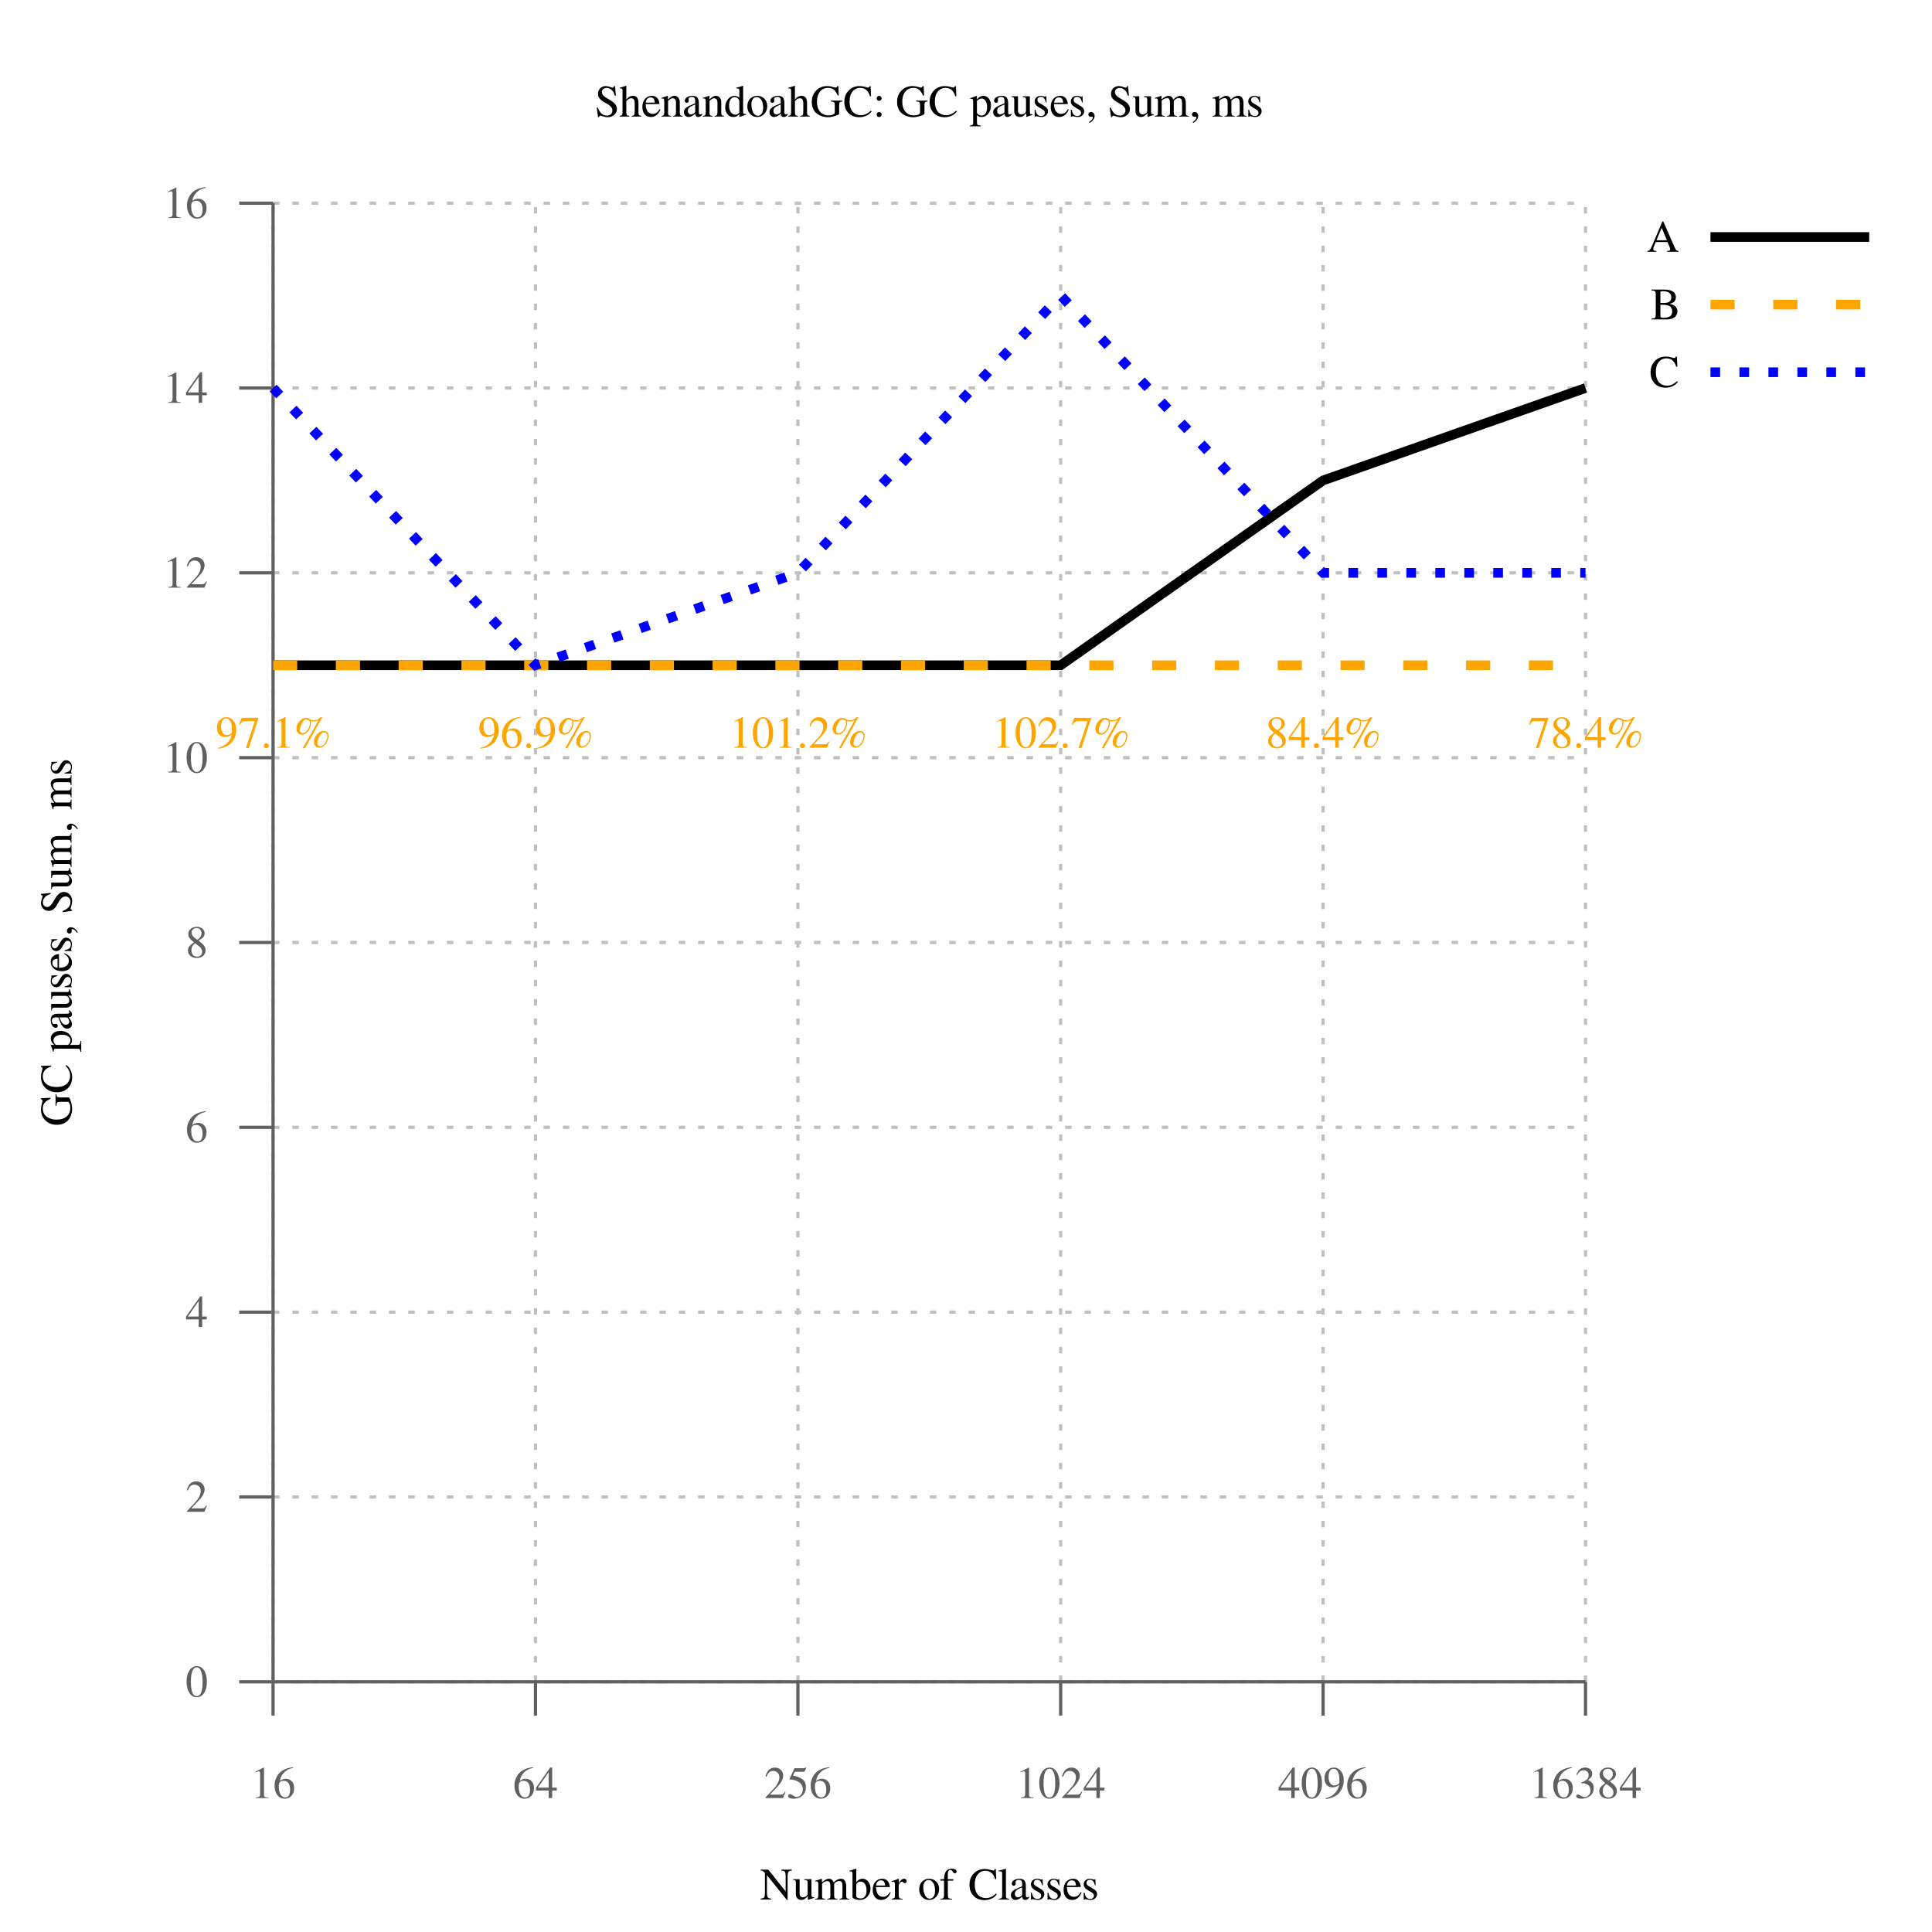
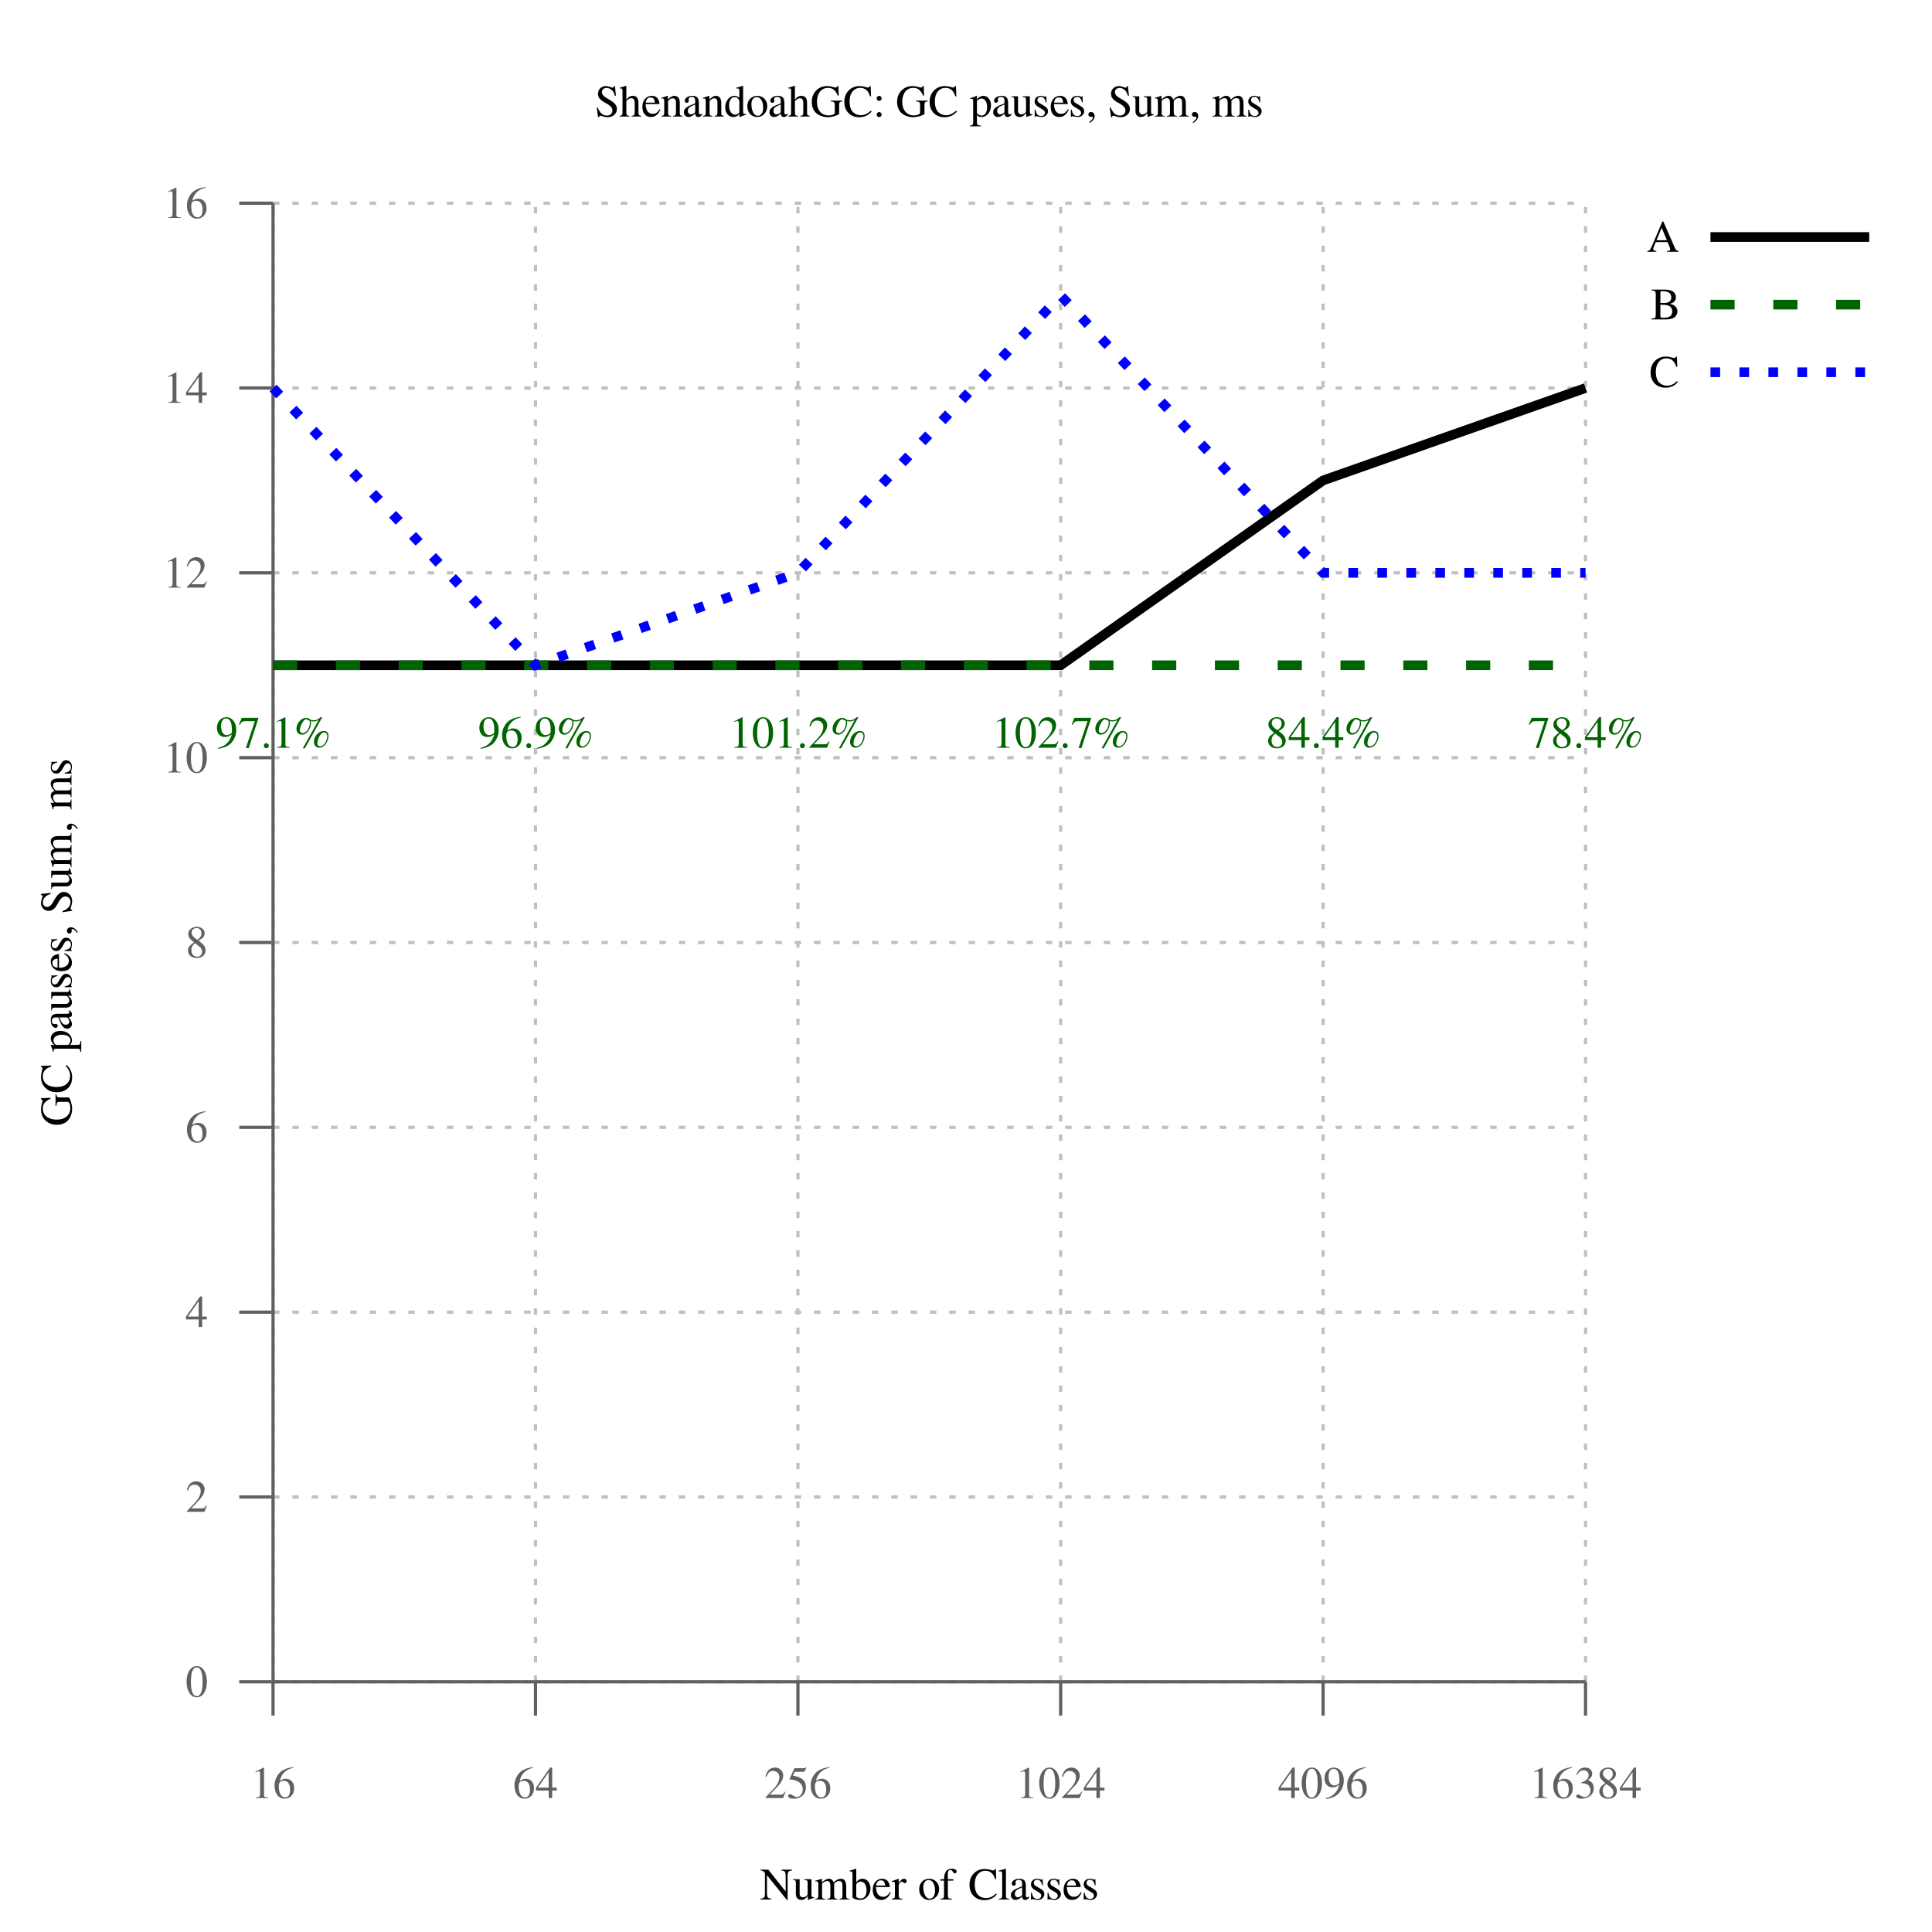
<svg xmlns="http://www.w3.org/2000/svg" xmlns:xlink="http://www.w3.org/1999/xlink" width="600" height="600" viewBox="0 0 600 600">
  <g id="gnuplot_canvas">
    <rect x="0" y="0" width="600" height="600" fill="#ffffff" />
    <defs>
      <circle id="gpDot" r="0.5" stroke-width="0.5" stroke="currentColor" />
      <path id="gpPt0" stroke-width="0.190" stroke="currentColor" d="M-1,0 h2 M0,-1 v2" />
      <path id="gpPt1" stroke-width="0.190" stroke="currentColor" d="M-1,-1 L1,1 M1,-1 L-1,1" />
      <path id="gpPt2" stroke-width="0.190" stroke="currentColor" d="M-1,0 L1,0 M0,-1 L0,1 M-1,-1 L1,1 M-1,1 L1,-1" />
      <rect id="gpPt3" stroke-width="0.190" stroke="currentColor" x="-1" y="-1" width="2" height="2" />
      <rect id="gpPt4" stroke-width="0.190" stroke="currentColor" fill="currentColor" x="-1" y="-1" width="2" height="2" />
      <circle id="gpPt5" stroke-width="0.190" stroke="currentColor" cx="0" cy="0" r="1" />
      <use xlink:href="#gpPt5" id="gpPt6" fill="currentColor" stroke="none" />
      <path id="gpPt7" stroke-width="0.190" stroke="currentColor" d="M0,-1.33 L-1.33,0.67 L1.33,0.67 z" />
      <use xlink:href="#gpPt7" id="gpPt8" fill="currentColor" stroke="none" />
      <use xlink:href="#gpPt7" id="gpPt9" stroke="currentColor" transform="rotate(180)" />
      <use xlink:href="#gpPt9" id="gpPt10" fill="currentColor" stroke="none" />
      <use xlink:href="#gpPt3" id="gpPt11" stroke="currentColor" transform="rotate(45)" />
      <use xlink:href="#gpPt11" id="gpPt12" fill="currentColor" stroke="none" />
      <path id="gpPt13" stroke-width="0.190" stroke="currentColor" d="M0,1.330 L1.265,0.411 L0.782,-1.067 L-0.782,-1.076 L-1.265,0.411 z" />
      <use xlink:href="#gpPt13" id="gpPt14" fill="currentColor" stroke="none" />
      <filter id="textbox" filterUnits="objectBoundingBox" x="0" y="0" height="1" width="1">
        <feFlood flood-color="#FFFFFF" flood-opacity="1" result="bgnd" />
        <feComposite in="SourceGraphic" in2="bgnd" operator="atop" />
      </filter>
      <filter id="greybox" filterUnits="objectBoundingBox" x="0" y="0" height="1" width="1">
        <feFlood flood-color="lightgrey" flood-opacity="1" result="grey" />
        <feComposite in="SourceGraphic" in2="grey" operator="atop" />
      </filter>
    </defs>
    <g fill="none" color="#FFFFFF" stroke="currentColor" stroke-width="1.00" stroke-linecap="butt" stroke-linejoin="miter">
</g>
    <g fill="none" color="black" stroke="currentColor" stroke-width="1.00" stroke-linecap="butt" stroke-linejoin="miter">
</g>
    <g fill="none" color="gray" stroke="currentColor" stroke-width="1.00" stroke-linecap="butt" stroke-linejoin="miter">
      <path stroke="rgb(192, 192, 192)" stroke-dasharray="2,4" class="gridline" d="M84.8,522.3 L492.4,522.3  " />
    </g>
    <g fill="none" color="black" stroke="currentColor" stroke-width="1.00" stroke-linecap="butt" stroke-linejoin="miter">
      <path stroke="rgb( 96,  96,  96)" d="M84.8,522.3 L74.3,522.3  " />
      <g transform="translate(64.6,526.9)" stroke="none" fill="rgb(96,96,96)" font-family="FreeSerif" font-size="14.00" text-anchor="end">
        <text>
          <tspan font-family="FreeSerif"> 0</tspan>
        </text>
      </g>
    </g>
    <g fill="none" color="black" stroke="currentColor" stroke-width="1.00" stroke-linecap="butt" stroke-linejoin="miter">
</g>
    <g fill="none" color="gray" stroke="currentColor" stroke-width="1.00" stroke-linecap="butt" stroke-linejoin="miter">
      <path stroke="rgb(192, 192, 192)" stroke-dasharray="2,4" class="gridline" d="M84.8,464.9 L492.4,464.9  " />
    </g>
    <g fill="none" color="black" stroke="currentColor" stroke-width="1.00" stroke-linecap="butt" stroke-linejoin="miter">
      <path stroke="rgb( 96,  96,  96)" d="M84.8,464.9 L74.3,464.9  " />
      <g transform="translate(64.6,469.5)" stroke="none" fill="rgb(96,96,96)" font-family="FreeSerif" font-size="14.00" text-anchor="end">
        <text>
          <tspan font-family="FreeSerif"> 2</tspan>
        </text>
      </g>
    </g>
    <g fill="none" color="black" stroke="currentColor" stroke-width="1.00" stroke-linecap="butt" stroke-linejoin="miter">
</g>
    <g fill="none" color="gray" stroke="currentColor" stroke-width="1.00" stroke-linecap="butt" stroke-linejoin="miter">
      <path stroke="rgb(192, 192, 192)" stroke-dasharray="2,4" class="gridline" d="M84.8,407.5 L492.4,407.5  " />
    </g>
    <g fill="none" color="black" stroke="currentColor" stroke-width="1.00" stroke-linecap="butt" stroke-linejoin="miter">
      <path stroke="rgb( 96,  96,  96)" d="M84.8,407.5 L74.3,407.5  " />
      <g transform="translate(64.6,412.1)" stroke="none" fill="rgb(96,96,96)" font-family="FreeSerif" font-size="14.00" text-anchor="end">
        <text>
          <tspan font-family="FreeSerif"> 4</tspan>
        </text>
      </g>
    </g>
    <g fill="none" color="black" stroke="currentColor" stroke-width="1.00" stroke-linecap="butt" stroke-linejoin="miter">
</g>
    <g fill="none" color="gray" stroke="currentColor" stroke-width="1.00" stroke-linecap="butt" stroke-linejoin="miter">
      <path stroke="rgb(192, 192, 192)" stroke-dasharray="2,4" class="gridline" d="M84.8,350.1 L492.4,350.1  " />
    </g>
    <g fill="none" color="black" stroke="currentColor" stroke-width="1.00" stroke-linecap="butt" stroke-linejoin="miter">
      <path stroke="rgb( 96,  96,  96)" d="M84.8,350.1 L74.3,350.1  " />
      <g transform="translate(64.6,354.7)" stroke="none" fill="rgb(96,96,96)" font-family="FreeSerif" font-size="14.00" text-anchor="end">
        <text>
          <tspan font-family="FreeSerif"> 6</tspan>
        </text>
      </g>
    </g>
    <g fill="none" color="black" stroke="currentColor" stroke-width="1.00" stroke-linecap="butt" stroke-linejoin="miter">
</g>
    <g fill="none" color="gray" stroke="currentColor" stroke-width="1.00" stroke-linecap="butt" stroke-linejoin="miter">
      <path stroke="rgb(192, 192, 192)" stroke-dasharray="2,4" class="gridline" d="M84.8,292.7 L492.4,292.7  " />
    </g>
    <g fill="none" color="black" stroke="currentColor" stroke-width="1.00" stroke-linecap="butt" stroke-linejoin="miter">
      <path stroke="rgb( 96,  96,  96)" d="M84.8,292.7 L74.3,292.7  " />
      <g transform="translate(64.6,297.3)" stroke="none" fill="rgb(96,96,96)" font-family="FreeSerif" font-size="14.00" text-anchor="end">
        <text>
          <tspan font-family="FreeSerif"> 8</tspan>
        </text>
      </g>
    </g>
    <g fill="none" color="black" stroke="currentColor" stroke-width="1.00" stroke-linecap="butt" stroke-linejoin="miter">
</g>
    <g fill="none" color="gray" stroke="currentColor" stroke-width="1.00" stroke-linecap="butt" stroke-linejoin="miter">
      <path stroke="rgb(192, 192, 192)" stroke-dasharray="2,4" class="gridline" d="M84.8,235.3 L492.4,235.3  " />
    </g>
    <g fill="none" color="black" stroke="currentColor" stroke-width="1.00" stroke-linecap="butt" stroke-linejoin="miter">
      <path stroke="rgb( 96,  96,  96)" d="M84.8,235.3 L74.3,235.3  " />
      <g transform="translate(64.6,239.9)" stroke="none" fill="rgb(96,96,96)" font-family="FreeSerif" font-size="14.00" text-anchor="end">
        <text>
          <tspan font-family="FreeSerif"> 10</tspan>
        </text>
      </g>
    </g>
    <g fill="none" color="black" stroke="currentColor" stroke-width="1.00" stroke-linecap="butt" stroke-linejoin="miter">
</g>
    <g fill="none" color="gray" stroke="currentColor" stroke-width="1.00" stroke-linecap="butt" stroke-linejoin="miter">
      <path stroke="rgb(192, 192, 192)" stroke-dasharray="2,4" class="gridline" d="M84.8,177.9 L492.4,177.9  " />
    </g>
    <g fill="none" color="black" stroke="currentColor" stroke-width="1.00" stroke-linecap="butt" stroke-linejoin="miter">
      <path stroke="rgb( 96,  96,  96)" d="M84.8,177.9 L74.3,177.9  " />
      <g transform="translate(64.6,182.5)" stroke="none" fill="rgb(96,96,96)" font-family="FreeSerif" font-size="14.00" text-anchor="end">
        <text>
          <tspan font-family="FreeSerif"> 12</tspan>
        </text>
      </g>
    </g>
    <g fill="none" color="black" stroke="currentColor" stroke-width="1.00" stroke-linecap="butt" stroke-linejoin="miter">
</g>
    <g fill="none" color="gray" stroke="currentColor" stroke-width="1.00" stroke-linecap="butt" stroke-linejoin="miter">
      <path stroke="rgb(192, 192, 192)" stroke-dasharray="2,4" class="gridline" d="M84.8,120.5 L492.4,120.5  " />
    </g>
    <g fill="none" color="black" stroke="currentColor" stroke-width="1.00" stroke-linecap="butt" stroke-linejoin="miter">
      <path stroke="rgb( 96,  96,  96)" d="M84.8,120.5 L74.3,120.5  " />
      <g transform="translate(64.6,125.1)" stroke="none" fill="rgb(96,96,96)" font-family="FreeSerif" font-size="14.00" text-anchor="end">
        <text>
          <tspan font-family="FreeSerif"> 14</tspan>
        </text>
      </g>
    </g>
    <g fill="none" color="black" stroke="currentColor" stroke-width="1.00" stroke-linecap="butt" stroke-linejoin="miter">
</g>
    <g fill="none" color="gray" stroke="currentColor" stroke-width="1.00" stroke-linecap="butt" stroke-linejoin="miter">
      <path stroke="rgb(192, 192, 192)" stroke-dasharray="2,4" class="gridline" d="M84.8,63.1 L492.4,63.1  " />
    </g>
    <g fill="none" color="black" stroke="currentColor" stroke-width="1.00" stroke-linecap="butt" stroke-linejoin="miter">
      <path stroke="rgb( 96,  96,  96)" d="M84.8,63.1 L74.3,63.1  " />
      <g transform="translate(64.6,67.7)" stroke="none" fill="rgb(96,96,96)" font-family="FreeSerif" font-size="14.00" text-anchor="end">
        <text>
          <tspan font-family="FreeSerif"> 16</tspan>
        </text>
      </g>
    </g>
    <g fill="none" color="black" stroke="currentColor" stroke-width="1.00" stroke-linecap="butt" stroke-linejoin="miter">
</g>
    <g fill="none" color="gray" stroke="currentColor" stroke-width="1.00" stroke-linecap="butt" stroke-linejoin="miter">
      <path stroke="rgb(192, 192, 192)" stroke-dasharray="2,4" class="gridline" d="M84.8,522.3 L84.8,63.1  " />
    </g>
    <g fill="none" color="black" stroke="currentColor" stroke-width="1.00" stroke-linecap="butt" stroke-linejoin="miter">
      <path stroke="rgb( 96,  96,  96)" d="M84.8,522.3 L84.8,532.8  " />
      <g transform="translate(84.8,558.4)" stroke="none" fill="rgb(96,96,96)" font-family="FreeSerif" font-size="14.00" text-anchor="middle">
        <text>
          <tspan font-family="FreeSerif">16</tspan>
        </text>
      </g>
    </g>
    <g fill="none" color="black" stroke="currentColor" stroke-width="1.00" stroke-linecap="butt" stroke-linejoin="miter">
</g>
    <g fill="none" color="gray" stroke="currentColor" stroke-width="1.00" stroke-linecap="butt" stroke-linejoin="miter">
      <path stroke="rgb(192, 192, 192)" stroke-dasharray="2,4" class="gridline" d="M166.3,522.3 L166.3,63.1  " />
    </g>
    <g fill="none" color="black" stroke="currentColor" stroke-width="1.00" stroke-linecap="butt" stroke-linejoin="miter">
      <path stroke="rgb( 96,  96,  96)" d="M166.3,522.3 L166.3,532.8  " />
      <g transform="translate(166.3,558.4)" stroke="none" fill="rgb(96,96,96)" font-family="FreeSerif" font-size="14.00" text-anchor="middle">
        <text>
          <tspan font-family="FreeSerif">64</tspan>
        </text>
      </g>
    </g>
    <g fill="none" color="black" stroke="currentColor" stroke-width="1.00" stroke-linecap="butt" stroke-linejoin="miter">
</g>
    <g fill="none" color="gray" stroke="currentColor" stroke-width="1.00" stroke-linecap="butt" stroke-linejoin="miter">
      <path stroke="rgb(192, 192, 192)" stroke-dasharray="2,4" class="gridline" d="M247.8,522.3 L247.8,63.1  " />
    </g>
    <g fill="none" color="black" stroke="currentColor" stroke-width="1.00" stroke-linecap="butt" stroke-linejoin="miter">
      <path stroke="rgb( 96,  96,  96)" d="M247.8,522.3 L247.8,532.8  " />
      <g transform="translate(247.8,558.4)" stroke="none" fill="rgb(96,96,96)" font-family="FreeSerif" font-size="14.00" text-anchor="middle">
        <text>
          <tspan font-family="FreeSerif">256</tspan>
        </text>
      </g>
    </g>
    <g fill="none" color="black" stroke="currentColor" stroke-width="1.00" stroke-linecap="butt" stroke-linejoin="miter">
</g>
    <g fill="none" color="gray" stroke="currentColor" stroke-width="1.00" stroke-linecap="butt" stroke-linejoin="miter">
      <path stroke="rgb(192, 192, 192)" stroke-dasharray="2,4" class="gridline" d="M329.4,522.3 L329.4,63.1  " />
    </g>
    <g fill="none" color="black" stroke="currentColor" stroke-width="1.00" stroke-linecap="butt" stroke-linejoin="miter">
      <path stroke="rgb( 96,  96,  96)" d="M329.4,522.3 L329.4,532.8  " />
      <g transform="translate(329.4,558.4)" stroke="none" fill="rgb(96,96,96)" font-family="FreeSerif" font-size="14.00" text-anchor="middle">
        <text>
          <tspan font-family="FreeSerif">1024</tspan>
        </text>
      </g>
    </g>
    <g fill="none" color="black" stroke="currentColor" stroke-width="1.00" stroke-linecap="butt" stroke-linejoin="miter">
</g>
    <g fill="none" color="gray" stroke="currentColor" stroke-width="1.00" stroke-linecap="butt" stroke-linejoin="miter">
      <path stroke="rgb(192, 192, 192)" stroke-dasharray="2,4" class="gridline" d="M410.9,522.3 L410.9,63.1  " />
    </g>
    <g fill="none" color="black" stroke="currentColor" stroke-width="1.00" stroke-linecap="butt" stroke-linejoin="miter">
      <path stroke="rgb( 96,  96,  96)" d="M410.9,522.3 L410.9,532.8  " />
      <g transform="translate(410.9,558.4)" stroke="none" fill="rgb(96,96,96)" font-family="FreeSerif" font-size="14.00" text-anchor="middle">
        <text>
          <tspan font-family="FreeSerif">4096</tspan>
        </text>
      </g>
    </g>
    <g fill="none" color="black" stroke="currentColor" stroke-width="1.00" stroke-linecap="butt" stroke-linejoin="miter">
</g>
    <g fill="none" color="gray" stroke="currentColor" stroke-width="1.00" stroke-linecap="butt" stroke-linejoin="miter">
      <path stroke="rgb(192, 192, 192)" stroke-dasharray="2,4" class="gridline" d="M492.4,522.3 L492.4,63.1  " />
    </g>
    <g fill="none" color="black" stroke="currentColor" stroke-width="1.00" stroke-linecap="butt" stroke-linejoin="miter">
      <path stroke="rgb( 96,  96,  96)" d="M492.4,522.3 L492.4,532.8  " />
      <g transform="translate(492.4,558.4)" stroke="none" fill="rgb(96,96,96)" font-family="FreeSerif" font-size="14.00" text-anchor="middle">
        <text>
          <tspan font-family="FreeSerif">16384</tspan>
        </text>
      </g>
    </g>
    <g fill="none" color="black" stroke="currentColor" stroke-width="1.00" stroke-linecap="butt" stroke-linejoin="miter">
</g>
    <g fill="none" color="black" stroke="currentColor" stroke-width="1.00" stroke-linecap="butt" stroke-linejoin="miter">
      <path stroke="rgb( 96,  96,  96)" d="M84.8,63.1 L84.8,522.3 L492.4,522.3 M492.4,63.1 M84.8,63.1  " />
    </g>
    <g fill="none" color="black" stroke="currentColor" stroke-width="1.00" stroke-linecap="butt" stroke-linejoin="miter">
      <g transform="translate(22.2,292.7) rotate(270)" stroke="none" fill="black" font-family="FreeSerif" font-size="14.00" text-anchor="middle">
        <text>
          <tspan font-family="FreeSerif">GC pauses, Sum, ms</tspan>
        </text>
      </g>
    </g>
    <g fill="none" color="black" stroke="currentColor" stroke-width="1.00" stroke-linecap="butt" stroke-linejoin="miter">
      <g transform="translate(288.6,589.9)" stroke="none" fill="black" font-family="FreeSerif" font-size="14.00" text-anchor="middle">
        <text>
          <tspan font-family="FreeSerif">Number of Classes</tspan>
        </text>
      </g>
    </g>
    <g fill="none" color="black" stroke="currentColor" stroke-width="1.00" stroke-linecap="butt" stroke-linejoin="miter">
      <g transform="translate(288.6,36.2)" stroke="none" fill="black" font-family="FreeSerif" font-size="14.00" text-anchor="middle">
        <text>
          <tspan font-family="FreeSerif">ShenandoahGC: GC pauses, Sum, ms</tspan>
        </text>
      </g>
    </g>
    <g fill="none" color="black" stroke="currentColor" stroke-width="1.00" stroke-linecap="butt" stroke-linejoin="miter">
</g>
    <g id="gnuplot_plot_1">
      <g fill="none" color="#FFFFFF" stroke="currentColor" stroke-width="3.00" stroke-linecap="butt" stroke-linejoin="miter">
</g>
      <g fill="none" color="black" stroke="currentColor" stroke-width="3.00" stroke-linecap="butt" stroke-linejoin="miter">
        <path stroke="rgb(  0,   0,   0)" d="M84.8,206.6 L166.3,206.6 L247.8,206.6 L329.4,206.6 L410.9,149.2 L492.4,120.5  " />
      </g>
    </g>
    <g id="gnuplot_plot_2">
      <g fill="none" color="black" stroke="currentColor" stroke-width="3.00" stroke-linecap="butt" stroke-linejoin="miter">
-         <path stroke="rgb(255, 165,   0)" stroke-dasharray="7.5,12.0" d="M84.8,206.6 L166.3,206.6 L247.8,206.6 L329.4,206.6 L410.9,206.6 L492.4,206.6  " />
+         <path stroke="rgb(  0, 100,   0)" stroke-dasharray="7.5,12.0" d="M84.8,206.6 L166.3,206.6 L247.8,206.6 L329.4,206.6 L410.9,206.6 L492.4,206.6  " />
      </g>
    </g>
    <g id="gnuplot_plot_3">
-       <g fill="none" color="#FFFFFF" stroke="rgb(255, 165,   0)" stroke-width="1.00" stroke-linecap="butt" stroke-linejoin="miter">
+       <g fill="none" color="#FFFFFF" stroke="rgb(  0, 100,   0)" stroke-width="1.00" stroke-linecap="butt" stroke-linejoin="miter">
</g>
      <g fill="none" color="black" stroke="currentColor" stroke-width="1.00" stroke-linecap="butt" stroke-linejoin="miter">
-         <g transform="translate(84.8,232.2)" stroke="none" fill="rgb(255,165,0)" font-family="FreeSerif" font-size="14.00" text-anchor="middle">
+         <g transform="translate(84.8,232.2)" stroke="none" fill="rgb(0,100,0)" font-family="FreeSerif" font-size="14.00" text-anchor="middle">
          <text>
            <tspan font-family="FreeSerif">97.1%</tspan>
          </text>
        </g>
-         <g transform="translate(166.3,232.2)" stroke="none" fill="rgb(255,165,0)" font-family="FreeSerif" font-size="14.00" text-anchor="middle">
+         <g transform="translate(166.3,232.2)" stroke="none" fill="rgb(0,100,0)" font-family="FreeSerif" font-size="14.00" text-anchor="middle">
          <text>
            <tspan font-family="FreeSerif">96.9%</tspan>
          </text>
        </g>
-         <g transform="translate(247.8,232.2)" stroke="none" fill="rgb(255,165,0)" font-family="FreeSerif" font-size="14.00" text-anchor="middle">
+         <g transform="translate(247.8,232.2)" stroke="none" fill="rgb(0,100,0)" font-family="FreeSerif" font-size="14.00" text-anchor="middle">
          <text>
            <tspan font-family="FreeSerif">101.2%</tspan>
          </text>
        </g>
-         <g transform="translate(329.4,232.2)" stroke="none" fill="rgb(255,165,0)" font-family="FreeSerif" font-size="14.00" text-anchor="middle">
+         <g transform="translate(329.4,232.2)" stroke="none" fill="rgb(0,100,0)" font-family="FreeSerif" font-size="14.00" text-anchor="middle">
          <text>
            <tspan font-family="FreeSerif">102.7%</tspan>
          </text>
        </g>
-         <g transform="translate(410.9,232.2)" stroke="none" fill="rgb(255,165,0)" font-family="FreeSerif" font-size="14.00" text-anchor="middle">
+         <g transform="translate(410.9,232.2)" stroke="none" fill="rgb(0,100,0)" font-family="FreeSerif" font-size="14.00" text-anchor="middle">
          <text>
            <tspan font-family="FreeSerif">84.4%</tspan>
          </text>
        </g>
-         <g transform="translate(492.4,232.2)" stroke="none" fill="rgb(255,165,0)" font-family="FreeSerif" font-size="14.00" text-anchor="middle">
+         <g transform="translate(492.4,232.2)" stroke="none" fill="rgb(0,100,0)" font-family="FreeSerif" font-size="14.00" text-anchor="middle">
          <text>
            <tspan font-family="FreeSerif">78.4%</tspan>
          </text>
        </g>
      </g>
    </g>
    <g id="gnuplot_plot_4">
-       <g fill="none" color="#FFFFFF" stroke="rgb(255, 165,   0)" stroke-width="3.00" stroke-linecap="butt" stroke-linejoin="miter">
+       <g fill="none" color="#FFFFFF" stroke="rgb(  0, 100,   0)" stroke-width="3.00" stroke-linecap="butt" stroke-linejoin="miter">
</g>
      <g fill="none" color="black" stroke="currentColor" stroke-width="3.00" stroke-linecap="butt" stroke-linejoin="miter">
        <path stroke="rgb(  0,   0, 255)" stroke-dasharray="3.0,6.0" d="M84.8,120.5 L166.3,206.6 L247.8,177.9 L329.4,91.8 L410.9,177.9 L492.4,177.9  " />
      </g>
    </g>
    <g stroke="none" shape-rendering="crispEdges">
      <polygon fill="#FFFFFF" points="511.8,126.1 590.2,126.1 590.2,63.1 511.8,63.1 " />
    </g>
    <g id="gnuplot_plot_1">
      <g fill="none" color="black" stroke="currentColor" stroke-width="3.00" stroke-linecap="butt" stroke-linejoin="miter">
        <g transform="translate(521.5,78.2)" stroke="none" fill="black" font-family="FreeSerif" font-size="14.00" text-anchor="end">
          <text>
            <tspan font-family="FreeSerif">A</tspan>
          </text>
        </g>
      </g>
      <g fill="none" color="black" stroke="currentColor" stroke-width="3.00" stroke-linecap="butt" stroke-linejoin="miter">
        <path stroke="rgb(  0,   0,   0)" d="M531.2,73.6 L580.5,73.6  " />
      </g>
    </g>
    <g id="gnuplot_plot_2">
      <g fill="none" color="black" stroke="currentColor" stroke-width="3.00" stroke-linecap="butt" stroke-linejoin="miter">
        <g transform="translate(521.5,99.2)" stroke="none" fill="black" font-family="FreeSerif" font-size="14.00" text-anchor="end">
          <text>
            <tspan font-family="FreeSerif">B</tspan>
          </text>
        </g>
      </g>
      <g fill="none" color="black" stroke="currentColor" stroke-width="3.00" stroke-linecap="butt" stroke-linejoin="miter">
-         <path stroke="rgb(255, 165,   0)" stroke-dasharray="7.5,12.0" d="M531.2,94.6 L580.5,94.6  " />
+         <path stroke="rgb(  0, 100,   0)" stroke-dasharray="7.5,12.0" d="M531.2,94.6 L580.5,94.6  " />
      </g>
    </g>
    <g id="gnuplot_plot_3">
-       <g fill="none" color="#FFFFFF" stroke="rgb(255, 165,   0)" stroke-width="1.00" stroke-linecap="butt" stroke-linejoin="miter">
+       <g fill="none" color="#FFFFFF" stroke="rgb(  0, 100,   0)" stroke-width="1.00" stroke-linecap="butt" stroke-linejoin="miter">
</g>
      <g fill="none" color="black" stroke="currentColor" stroke-width="1.00" stroke-linecap="butt" stroke-linejoin="miter">
</g>
    </g>
    <g id="gnuplot_plot_4">
-       <g fill="none" color="#FFFFFF" stroke="rgb(255, 165,   0)" stroke-width="3.00" stroke-linecap="butt" stroke-linejoin="miter">
+       <g fill="none" color="#FFFFFF" stroke="rgb(  0, 100,   0)" stroke-width="3.00" stroke-linecap="butt" stroke-linejoin="miter">
</g>
      <g fill="none" color="black" stroke="currentColor" stroke-width="3.00" stroke-linecap="butt" stroke-linejoin="miter">
        <g transform="translate(521.5,120.2)" stroke="none" fill="black" font-family="FreeSerif" font-size="14.00" text-anchor="end">
          <text>
            <tspan font-family="FreeSerif">C</tspan>
          </text>
        </g>
      </g>
      <g fill="none" color="black" stroke="currentColor" stroke-width="3.00" stroke-linecap="butt" stroke-linejoin="miter">
        <path stroke="rgb(  0,   0, 255)" stroke-dasharray="3.0,6.0" d="M531.2,115.6 L580.5,115.6  " />
      </g>
    </g>
    <g fill="none" color="#FFFFFF" stroke="rgb(  0,   0, 255)" stroke-width="2.00" stroke-linecap="butt" stroke-linejoin="miter">
</g>
    <g fill="none" color="black" stroke="currentColor" stroke-width="2.00" stroke-linecap="butt" stroke-linejoin="miter">
</g>
    <g fill="none" color="black" stroke="black" stroke-width="1.00" stroke-linecap="butt" stroke-linejoin="miter">
</g>
    <g fill="none" color="black" stroke="currentColor" stroke-width="1.00" stroke-linecap="butt" stroke-linejoin="miter">
</g>
  </g>
</svg>
